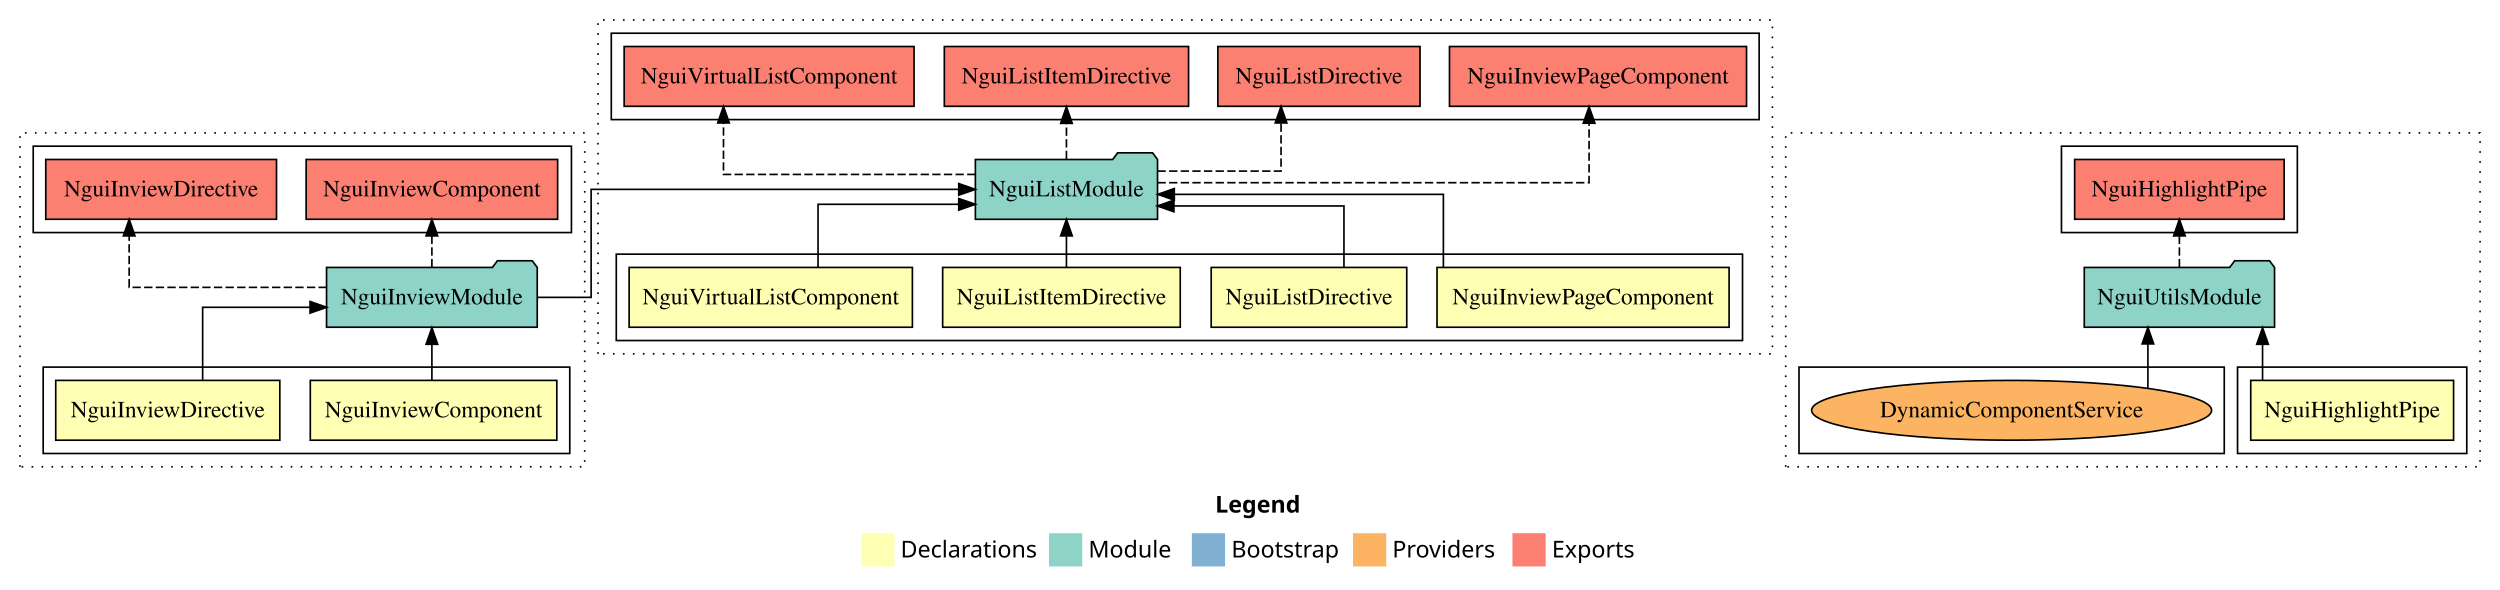
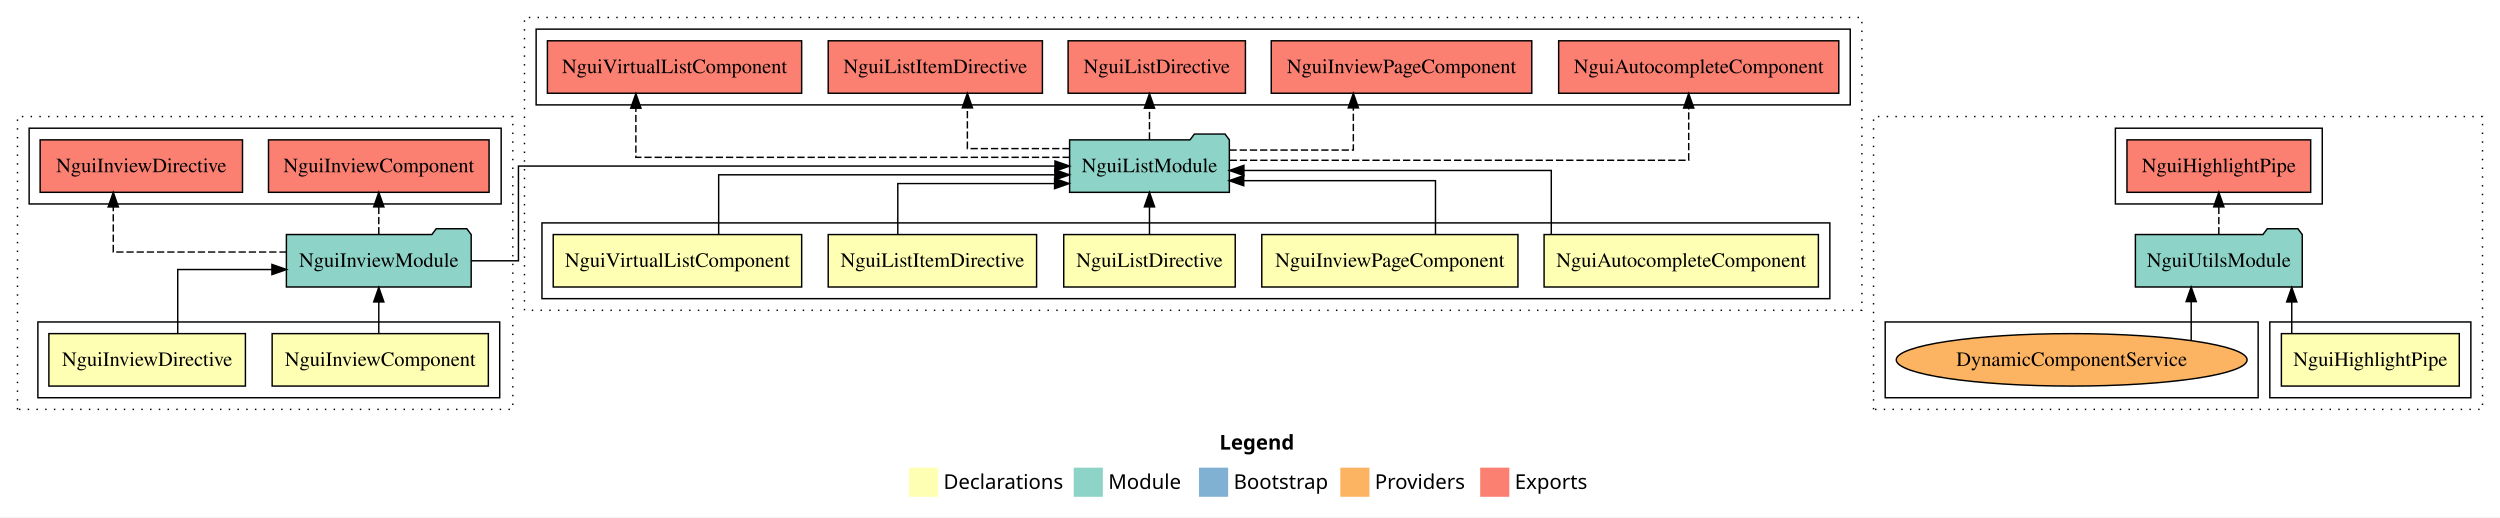
- <svg xmlns="http://www.w3.org/2000/svg" width="1505pt" height="355pt" viewBox="0.00 0.00 1505.00 355.00">
+ <svg xmlns="http://www.w3.org/2000/svg" width="1716pt" height="355pt" viewBox="0.00 0.00 1716.00 355.00">
  <g id="graph0" class="graph" transform="scale(1 1) rotate(0) translate(4 351)">
-     <polygon fill="#ffffff" stroke="transparent" points="-4,4 -4,-351 1501,-351 1501,4 -4,4" />
-     <text text-anchor="start" x="727.509" y="-42.4" font-family="sans-serif" font-weight="bold" font-size="14.00" fill="#000000">Legend</text>
-     <polygon fill="#ffffb3" stroke="transparent" points="514.5,-10 514.5,-30 534.5,-30 534.5,-10 514.5,-10" />
-     <text text-anchor="start" x="538.129" y="-15.4" font-family="sans-serif" font-size="14.00" fill="#000000">  Declarations</text>
-     <polygon fill="#8dd3c7" stroke="transparent" points="627.5,-10 627.5,-30 647.5,-30 647.5,-10 627.5,-10" />
-     <text text-anchor="start" x="651.225" y="-15.4" font-family="sans-serif" font-size="14.00" fill="#000000">  Module</text>
-     <polygon fill="#80b1d3" stroke="transparent" points="713.5,-10 713.5,-30 733.5,-30 733.5,-10 713.5,-10" />
-     <text text-anchor="start" x="737.281" y="-15.4" font-family="sans-serif" font-size="14.00" fill="#000000">  Bootstrap</text>
-     <polygon fill="#fdb462" stroke="transparent" points="810.5,-10 810.5,-30 830.5,-30 830.5,-10 810.5,-10" />
-     <text text-anchor="start" x="834.173" y="-15.4" font-family="sans-serif" font-size="14.00" fill="#000000">  Providers</text>
-     <polygon fill="#fb8072" stroke="transparent" points="906.5,-10 906.5,-30 926.5,-30 926.5,-10 906.5,-10" />
-     <text text-anchor="start" x="930.226" y="-15.4" font-family="sans-serif" font-size="14.00" fill="#000000">  Exports</text>
+     <polygon fill="#ffffff" stroke="transparent" points="-4,4 -4,-351 1712,-351 1712,4 -4,4" />
+     <text text-anchor="start" x="833.009" y="-42.4" font-family="sans-serif" font-weight="bold" font-size="14.00" fill="#000000">Legend</text>
+     <polygon fill="#ffffb3" stroke="transparent" points="620,-10 620,-30 640,-30 640,-10 620,-10" />
+     <text text-anchor="start" x="643.629" y="-15.4" font-family="sans-serif" font-size="14.00" fill="#000000">  Declarations</text>
+     <polygon fill="#8dd3c7" stroke="transparent" points="733,-10 733,-30 753,-30 753,-10 733,-10" />
+     <text text-anchor="start" x="756.725" y="-15.4" font-family="sans-serif" font-size="14.00" fill="#000000">  Module</text>
+     <polygon fill="#80b1d3" stroke="transparent" points="819,-10 819,-30 839,-30 839,-10 819,-10" />
+     <text text-anchor="start" x="842.781" y="-15.4" font-family="sans-serif" font-size="14.00" fill="#000000">  Bootstrap</text>
+     <polygon fill="#fdb462" stroke="transparent" points="916,-10 916,-30 936,-30 936,-10 916,-10" />
+     <text text-anchor="start" x="939.673" y="-15.4" font-family="sans-serif" font-size="14.00" fill="#000000">  Providers</text>
+     <polygon fill="#fb8072" stroke="transparent" points="1012,-10 1012,-30 1032,-30 1032,-10 1012,-10" />
+     <text text-anchor="start" x="1035.726" y="-15.4" font-family="sans-serif" font-size="14.00" fill="#000000">  Exports</text>
    <g id="clust1" class="cluster">
      <polygon fill="none" stroke="#000000" stroke-dasharray="1,5" points="8,-70 8,-271 348,-271 348,-70 8,-70" />
    </g>
    <g id="clust2" class="cluster">
      <polygon fill="none" stroke="#000000" points="22,-78 22,-130 339,-130 339,-78 22,-78" />
    </g>
    <g id="clust6" class="cluster">
      <polygon fill="none" stroke="#000000" points="16,-211 16,-263 340,-263 340,-211 16,-211" />
    </g>
    <g id="clust9" class="cluster">
-       <polygon fill="none" stroke="#000000" stroke-dasharray="1,5" points="356,-138 356,-339 1063,-339 1063,-138 356,-138" />
+       <polygon fill="none" stroke="#000000" stroke-dasharray="1,5" points="356,-138 356,-339 1274,-339 1274,-138 356,-138" />
    </g>
    <g id="clust10" class="cluster">
-       <polygon fill="none" stroke="#000000" points="367,-146 367,-198 1045,-198 1045,-146 367,-146" />
+       <polygon fill="none" stroke="#000000" points="368,-146 368,-198 1252,-198 1252,-146 368,-146" />
    </g>
-     <g id="clust16" class="cluster">
-       <polygon fill="none" stroke="#000000" points="364,-279 364,-331 1055,-331 1055,-279 364,-279" />
-     </g>
-     <g id="clust19" class="cluster">
-       <polygon fill="none" stroke="#000000" stroke-dasharray="1,5" points="1071,-70 1071,-271 1489,-271 1489,-70 1071,-70" />
+     <g id="clust17" class="cluster">
+       <polygon fill="none" stroke="#000000" points="364,-279 364,-331 1266,-331 1266,-279 364,-279" />
    </g>
    <g id="clust20" class="cluster">
-       <polygon fill="none" stroke="#000000" points="1343,-78 1343,-130 1481,-130 1481,-78 1343,-78" />
+       <polygon fill="none" stroke="#000000" stroke-dasharray="1,5" points="1282,-70 1282,-271 1700,-271 1700,-70 1282,-70" />
    </g>
-     <g id="clust23" class="cluster">
-       <polygon fill="none" stroke="#000000" points="1237,-211 1237,-263 1379,-263 1379,-211 1237,-211" />
+     <g id="clust21" class="cluster">
+       <polygon fill="none" stroke="#000000" points="1554,-78 1554,-130 1692,-130 1692,-78 1554,-78" />
    </g>
-     <g id="clust25" class="cluster">
-       <polygon fill="none" stroke="#000000" points="1079,-78 1079,-130 1335,-130 1335,-78 1079,-78" />
+     <g id="clust24" class="cluster">
+       <polygon fill="none" stroke="#000000" points="1448,-211 1448,-263 1590,-263 1590,-211 1448,-211" />
+     </g>
+     <g id="clust26" class="cluster">
+       <polygon fill="none" stroke="#000000" points="1290,-78 1290,-130 1546,-130 1546,-78 1290,-78" />
    </g>
    <g id="node1" class="node">
      <polygon fill="#ffffb3" stroke="#000000" points="331.202,-122 182.798,-122 182.798,-86 331.202,-86 331.202,-122" />
      <text text-anchor="middle" x="257" y="-99.8" font-family="Times,serif" font-size="14.00" fill="#000000">NguiInviewComponent</text>
    </g>
    <g id="node3" class="node">
      <polygon fill="#8dd3c7" stroke="#000000" points="319.42,-190 316.42,-194 295.42,-194 292.42,-190 192.58,-190 192.58,-154 319.42,-154 319.42,-190" />
      <text text-anchor="middle" x="256" y="-167.8" font-family="Times,serif" font-size="14.00" fill="#000000">NguiInviewModule</text>
    </g>
    <g id="edge1" class="edge">
      <path fill="none" stroke="#000000" d="M256,-122.223C256,-122.223 256,-143.727 256,-143.727" />
      <polygon fill="#000000" stroke="#000000" points="252.5,-143.727 256,-153.727 259.5,-143.727 252.5,-143.727" />
    </g>
    <g id="node2" class="node">
      <polygon fill="#ffffb3" stroke="#000000" points="164.452,-122 29.548,-122 29.548,-86 164.452,-86 164.452,-122" />
      <text text-anchor="middle" x="97" y="-99.8" font-family="Times,serif" font-size="14.00" fill="#000000">NguiInviewDirective</text>
    </g>
    <g id="edge2" class="edge">
      <path fill="none" stroke="#000000" d="M117.992,-122.267C117.992,-140.555 117.992,-166 117.992,-166 117.992,-166 182.651,-166 182.651,-166" />
      <polygon fill="#000000" stroke="#000000" points="182.651,-169.5 192.651,-166 182.651,-162.5 182.651,-169.5" />
    </g>
    <g id="node4" class="node">
      <polygon fill="#fb8072" stroke="#000000" points="331.702,-255 180.298,-255 180.298,-219 331.702,-219 331.702,-255" />
      <text text-anchor="middle" x="256" y="-232.8" font-family="Times,serif" font-size="14.00" fill="#000000">NguiInviewComponent </text>
    </g>
    <g id="edge3" class="edge">
      <path fill="none" stroke="#000000" stroke-dasharray="5,2" d="M256,-190.106C256,-190.106 256,-208.991 256,-208.991" />
      <polygon fill="#000000" stroke="#000000" points="252.5,-208.991 256,-218.991 259.5,-208.991 252.5,-208.991" />
    </g>
    <g id="node5" class="node">
      <polygon fill="#fb8072" stroke="#000000" points="162.453,-255 23.547,-255 23.547,-219 162.453,-219 162.453,-255" />
      <text text-anchor="middle" x="93" y="-232.8" font-family="Times,serif" font-size="14.00" fill="#000000">NguiInviewDirective </text>
    </g>
    <g id="edge4" class="edge">
      <path fill="none" stroke="#000000" stroke-dasharray="5,2" d="M192.772,-178C140.136,-178 73.758,-178 73.758,-178 73.758,-178 73.758,-208.977 73.758,-208.977" />
      <polygon fill="#000000" stroke="#000000" points="70.258,-208.977 73.758,-218.977 77.258,-208.977 70.258,-208.977" />
    </g>
+     <g id="node11" class="node">
+       <polygon fill="#8dd3c7" stroke="#000000" points="839.826,-255 836.826,-259 815.826,-259 812.826,-255 730.174,-255 730.174,-219 839.826,-219 839.826,-255" />
+       <text text-anchor="middle" x="785" y="-232.8" font-family="Times,serif" font-size="14.00" fill="#000000">NguiListModule</text>
+     </g>
+     <g id="edge10" class="edge">
+       <path fill="none" stroke="#000000" d="M319.406,-172C337.233,-172 351.86,-172 351.86,-172 351.86,-172 351.86,-237 351.86,-237 351.86,-237 720.143,-237 720.143,-237" />
+       <polygon fill="#000000" stroke="#000000" points="720.143,-240.5 730.143,-237 720.143,-233.5 720.143,-240.5" />
+     </g>
+     <g id="node6" class="node">
+       <polygon fill="#ffffb3" stroke="#000000" points="1244.143,-190 1055.857,-190 1055.857,-154 1244.143,-154 1244.143,-190" />
+       <text text-anchor="middle" x="1150" y="-167.8" font-family="Times,serif" font-size="14.00" fill="#000000">NguiAutocompleteComponent</text>
+     </g>
+     <g id="edge5" class="edge">
+       <path fill="none" stroke="#000000" d="M1060.804,-190.267C1060.804,-208.555 1060.804,-234 1060.804,-234 1060.804,-234 849.82,-234 849.82,-234" />
+       <polygon fill="#000000" stroke="#000000" points="849.82,-230.5 839.82,-234 849.82,-237.5 849.82,-230.5" />
+     </g>
+     <g id="node7" class="node">
+       <polygon fill="#ffffb3" stroke="#000000" points="1037.914,-190 862.086,-190 862.086,-154 1037.914,-154 1037.914,-190" />
+       <text text-anchor="middle" x="950" y="-167.8" font-family="Times,serif" font-size="14.00" fill="#000000">NguiInviewPageComponent</text>
+     </g>
+     <g id="edge6" class="edge">
+       <path fill="none" stroke="#000000" d="M981.319,-190.009C981.319,-206.049 981.319,-227 981.319,-227 981.319,-227 849.686,-227 849.686,-227" />
+       <polygon fill="#000000" stroke="#000000" points="849.686,-223.5 839.686,-227 849.686,-230.5 849.686,-223.5" />
+     </g>
+     <g id="node8" class="node">
+       <polygon fill="#ffffb3" stroke="#000000" points="843.859,-190 726.141,-190 726.141,-154 843.859,-154 843.859,-190" />
+       <text text-anchor="middle" x="785" y="-167.8" font-family="Times,serif" font-size="14.00" fill="#000000">NguiListDirective</text>
+     </g>
+     <g id="edge7" class="edge">
+       <path fill="none" stroke="#000000" d="M785,-190.106C785,-190.106 785,-208.991 785,-208.991" />
+       <polygon fill="#000000" stroke="#000000" points="781.5,-208.991 785,-218.991 788.5,-208.991 781.5,-208.991" />
+     </g>
+     <g id="node9" class="node">
+       <polygon fill="#ffffb3" stroke="#000000" points="707.516,-190 564.484,-190 564.484,-154 707.516,-154 707.516,-190" />
+       <text text-anchor="middle" x="636" y="-167.8" font-family="Times,serif" font-size="14.00" fill="#000000">NguiListItemDirective</text>
+     </g>
+     <g id="edge8" class="edge">
+       <path fill="none" stroke="#000000" d="M612.247,-190.24C612.247,-205.571 612.247,-225 612.247,-225 612.247,-225 719.865,-225 719.865,-225" />
+       <polygon fill="#000000" stroke="#000000" points="719.865,-228.5 729.865,-225 719.865,-221.5 719.865,-228.5" />
+     </g>
    <g id="node10" class="node">
-       <polygon fill="#8dd3c7" stroke="#000000" points="692.826,-255 689.826,-259 668.826,-259 665.826,-255 583.174,-255 583.174,-219 692.826,-219 692.826,-255" />
-       <text text-anchor="middle" x="638" y="-232.8" font-family="Times,serif" font-size="14.00" fill="#000000">NguiListModule</text>
+       <polygon fill="#ffffb3" stroke="#000000" points="546.262,-190 375.738,-190 375.738,-154 546.262,-154 546.262,-190" />
+       <text text-anchor="middle" x="461" y="-167.8" font-family="Times,serif" font-size="14.00" fill="#000000">NguiVirtualListComponent</text>
    </g>
    <g id="edge9" class="edge">
-       <path fill="none" stroke="#000000" d="M319.406,-172C337.233,-172 351.86,-172 351.86,-172 351.86,-172 351.86,-237 351.86,-237 351.86,-237 573.168,-237 573.168,-237" />
-       <polygon fill="#000000" stroke="#000000" points="573.168,-240.5 583.168,-237 573.168,-233.5 573.168,-240.5" />
+       <path fill="none" stroke="#000000" d="M489.294,-190.023C489.294,-207.373 489.294,-231 489.294,-231 489.294,-231 720.073,-231 720.073,-231" />
+       <polygon fill="#000000" stroke="#000000" points="720.073,-234.5 730.073,-231 720.073,-227.5 720.073,-234.5" />
    </g>
-     <g id="node6" class="node">
-       <polygon fill="#ffffb3" stroke="#000000" points="1036.914,-190 861.086,-190 861.086,-154 1036.914,-154 1036.914,-190" />
-       <text text-anchor="middle" x="949" y="-167.8" font-family="Times,serif" font-size="14.00" fill="#000000">NguiInviewPageComponent</text>
+     <g id="node12" class="node">
+       <polygon fill="#fb8072" stroke="#000000" points="1258.142,-323 1065.858,-323 1065.858,-287 1258.142,-287 1258.142,-323" />
+       <text text-anchor="middle" x="1162" y="-300.8" font-family="Times,serif" font-size="14.00" fill="#000000">NguiAutocompleteComponent </text>
    </g>
-     <g id="edge5" class="edge">
-       <path fill="none" stroke="#000000" d="M864.918,-190.267C864.918,-208.555 864.918,-234 864.918,-234 864.918,-234 702.931,-234 702.931,-234" />
-       <polygon fill="#000000" stroke="#000000" points="702.931,-230.5 692.931,-234 702.931,-237.5 702.931,-230.5" />
+     <g id="edge11" class="edge">
+       <path fill="none" stroke="#000000" stroke-dasharray="5,2" d="M840.012,-241C943.117,-241 1155.125,-241 1155.125,-241 1155.125,-241 1155.125,-276.831 1155.125,-276.831" />
+       <polygon fill="#000000" stroke="#000000" points="1151.625,-276.831 1155.125,-286.831 1158.625,-276.831 1151.625,-276.831" />
    </g>
-     <g id="node7" class="node">
-       <polygon fill="#ffffb3" stroke="#000000" points="842.859,-190 725.141,-190 725.141,-154 842.859,-154 842.859,-190" />
-       <text text-anchor="middle" x="784" y="-167.8" font-family="Times,serif" font-size="14.00" fill="#000000">NguiListDirective</text>
-     </g>
-     <g id="edge6" class="edge">
-       <path fill="none" stroke="#000000" d="M805.06,-190.009C805.06,-206.049 805.06,-227 805.06,-227 805.06,-227 702.702,-227 702.702,-227" />
-       <polygon fill="#000000" stroke="#000000" points="702.702,-223.5 692.702,-227 702.702,-230.5 702.702,-223.5" />
-     </g>
-     <g id="node8" class="node">
-       <polygon fill="#ffffb3" stroke="#000000" points="706.516,-190 563.484,-190 563.484,-154 706.516,-154 706.516,-190" />
-       <text text-anchor="middle" x="635" y="-167.8" font-family="Times,serif" font-size="14.00" fill="#000000">NguiListItemDirective</text>
-     </g>
-     <g id="edge7" class="edge">
-       <path fill="none" stroke="#000000" d="M638,-190.106C638,-190.106 638,-208.991 638,-208.991" />
-       <polygon fill="#000000" stroke="#000000" points="634.5,-208.991 638,-218.991 641.5,-208.991 634.5,-208.991" />
-     </g>
-     <g id="node9" class="node">
-       <polygon fill="#ffffb3" stroke="#000000" points="545.262,-190 374.738,-190 374.738,-154 545.262,-154 545.262,-190" />
-       <text text-anchor="middle" x="460" y="-167.8" font-family="Times,serif" font-size="14.00" fill="#000000">NguiVirtualListComponent</text>
-     </g>
-     <g id="edge8" class="edge">
-       <path fill="none" stroke="#000000" d="M488.46,-190.027C488.46,-206.398 488.46,-228 488.46,-228 488.46,-228 573.166,-228 573.166,-228" />
-       <polygon fill="#000000" stroke="#000000" points="573.166,-231.5 583.166,-228 573.166,-224.5 573.166,-231.5" />
-     </g>
-     <g id="node11" class="node">
+     <g id="node13" class="node">
      <polygon fill="#fb8072" stroke="#000000" points="1047.414,-323 868.586,-323 868.586,-287 1047.414,-287 1047.414,-323" />
      <text text-anchor="middle" x="958" y="-300.8" font-family="Times,serif" font-size="14.00" fill="#000000">NguiInviewPageComponent </text>
    </g>
-     <g id="edge10" class="edge">
-       <path fill="none" stroke="#000000" stroke-dasharray="5,2" d="M692.803,-241C782.946,-241 952.625,-241 952.625,-241 952.625,-241 952.625,-276.831 952.625,-276.831" />
-       <polygon fill="#000000" stroke="#000000" points="949.125,-276.831 952.625,-286.831 956.125,-276.831 949.125,-276.831" />
+     <g id="edge12" class="edge">
+       <path fill="none" stroke="#000000" stroke-dasharray="5,2" d="M839.903,-248C879.105,-248 924.931,-248 924.931,-248 924.931,-248 924.931,-276.965 924.931,-276.965" />
+       <polygon fill="#000000" stroke="#000000" points="921.431,-276.965 924.931,-286.965 928.431,-276.965 921.431,-276.965" />
    </g>
-     <g id="node12" class="node">
+     <g id="node14" class="node">
      <polygon fill="#fb8072" stroke="#000000" points="850.859,-323 729.141,-323 729.141,-287 850.859,-287 850.859,-323" />
      <text text-anchor="middle" x="790" y="-300.8" font-family="Times,serif" font-size="14.00" fill="#000000">NguiListDirective </text>
    </g>
-     <g id="edge11" class="edge">
-       <path fill="none" stroke="#000000" stroke-dasharray="5,2" d="M692.788,-248C727.999,-248 767.19,-248 767.19,-248 767.19,-248 767.19,-276.965 767.19,-276.965" />
-       <polygon fill="#000000" stroke="#000000" points="763.69,-276.965 767.19,-286.965 770.69,-276.965 763.69,-276.965" />
+     <g id="edge13" class="edge">
+       <path fill="none" stroke="#000000" stroke-dasharray="5,2" d="M785,-255.223C785,-255.223 785,-276.727 785,-276.727" />
+       <polygon fill="#000000" stroke="#000000" points="781.5,-276.727 785,-286.727 788.5,-276.727 781.5,-276.727" />
    </g>
-     <g id="node13" class="node">
+     <g id="node15" class="node">
      <polygon fill="#fb8072" stroke="#000000" points="711.515,-323 564.485,-323 564.485,-287 711.515,-287 711.515,-323" />
      <text text-anchor="middle" x="638" y="-300.8" font-family="Times,serif" font-size="14.00" fill="#000000">NguiListItemDirective </text>
    </g>
-     <g id="edge12" class="edge">
-       <path fill="none" stroke="#000000" stroke-dasharray="5,2" d="M638,-255.223C638,-255.223 638,-276.727 638,-276.727" />
-       <polygon fill="#000000" stroke="#000000" points="634.5,-276.727 638,-286.727 641.5,-276.727 634.5,-276.727" />
+     <g id="edge14" class="edge">
+       <path fill="none" stroke="#000000" stroke-dasharray="5,2" d="M730.174,-249C696.589,-249 660.003,-249 660.003,-249 660.003,-249 660.003,-276.973 660.003,-276.973" />
+       <polygon fill="#000000" stroke="#000000" points="656.503,-276.973 660.003,-286.973 663.503,-276.973 656.503,-276.973" />
    </g>
-     <g id="node14" class="node">
+     <g id="node16" class="node">
      <polygon fill="#fb8072" stroke="#000000" points="546.262,-323 371.738,-323 371.738,-287 546.262,-287 546.262,-323" />
      <text text-anchor="middle" x="459" y="-300.8" font-family="Times,serif" font-size="14.00" fill="#000000">NguiVirtualListComponent </text>
    </g>
-     <g id="edge13" class="edge">
-       <path fill="none" stroke="#000000" stroke-dasharray="5,2" d="M583.215,-246C522.05,-246 431.54,-246 431.54,-246 431.54,-246 431.54,-276.978 431.54,-276.978" />
-       <polygon fill="#000000" stroke="#000000" points="428.04,-276.977 431.54,-286.978 435.04,-276.978 428.04,-276.977" />
-     </g>
-     <g id="node15" class="node">
-       <polygon fill="#ffffb3" stroke="#000000" points="1473.055,-122 1350.945,-122 1350.945,-86 1473.055,-86 1473.055,-122" />
-       <text text-anchor="middle" x="1412" y="-99.8" font-family="Times,serif" font-size="14.00" fill="#000000">NguiHighlightPipe</text>
-     </g>
-     <g id="node16" class="node">
-       <polygon fill="#8dd3c7" stroke="#000000" points="1365.27,-190 1362.27,-194 1341.27,-194 1338.27,-190 1250.73,-190 1250.73,-154 1365.27,-154 1365.27,-190" />
-       <text text-anchor="middle" x="1308" y="-167.8" font-family="Times,serif" font-size="14.00" fill="#000000">NguiUtilsModule</text>
-     </g>
-     <g id="edge14" class="edge">
-       <path fill="none" stroke="#000000" d="M1358.054,-122.223C1358.054,-122.223 1358.054,-143.727 1358.054,-143.727" />
-       <polygon fill="#000000" stroke="#000000" points="1354.554,-143.727 1358.054,-153.727 1361.554,-143.727 1354.554,-143.727" />
+     <g id="edge15" class="edge">
+       <path fill="none" stroke="#000000" stroke-dasharray="5,2" d="M730.302,-243C631.279,-243 432.456,-243 432.456,-243 432.456,-243 432.456,-276.733 432.456,-276.733" />
+       <polygon fill="#000000" stroke="#000000" points="428.957,-276.733 432.456,-286.733 435.957,-276.733 428.957,-276.733" />
    </g>
    <g id="node17" class="node">
-       <polygon fill="#fb8072" stroke="#000000" points="1371.054,-255 1244.946,-255 1244.946,-219 1371.054,-219 1371.054,-255" />
-       <text text-anchor="middle" x="1308" y="-232.8" font-family="Times,serif" font-size="14.00" fill="#000000">NguiHighlightPipe </text>
-     </g>
-     <g id="edge15" class="edge">
-       <path fill="none" stroke="#000000" stroke-dasharray="5,2" d="M1308,-190.106C1308,-190.106 1308,-208.991 1308,-208.991" />
-       <polygon fill="#000000" stroke="#000000" points="1304.5,-208.991 1308,-218.991 1311.5,-208.991 1304.5,-208.991" />
+       <polygon fill="#ffffb3" stroke="#000000" points="1684.055,-122 1561.945,-122 1561.945,-86 1684.055,-86 1684.055,-122" />
+       <text text-anchor="middle" x="1623" y="-99.8" font-family="Times,serif" font-size="14.00" fill="#000000">NguiHighlightPipe</text>
    </g>
    <g id="node18" class="node">
-       <ellipse fill="#fdb462" stroke="#000000" cx="1207" cy="-104" rx="120.409" ry="18" />
-       <text text-anchor="middle" x="1207" y="-99.8" font-family="Times,serif" font-size="14.00" fill="#000000">DynamicComponentService</text>
+       <polygon fill="#8dd3c7" stroke="#000000" points="1576.27,-190 1573.27,-194 1552.27,-194 1549.27,-190 1461.73,-190 1461.73,-154 1576.27,-154 1576.27,-190" />
+       <text text-anchor="middle" x="1519" y="-167.8" font-family="Times,serif" font-size="14.00" fill="#000000">NguiUtilsModule</text>
    </g>
    <g id="edge16" class="edge">
-       <path fill="none" stroke="#000000" d="M1289.035,-117.435C1289.035,-117.435 1289.035,-143.957 1289.035,-143.957" />
-       <polygon fill="#000000" stroke="#000000" points="1285.535,-143.957 1289.035,-153.957 1292.535,-143.957 1285.535,-143.957" />
+       <path fill="none" stroke="#000000" d="M1569.054,-122.223C1569.054,-122.223 1569.054,-143.727 1569.054,-143.727" />
+       <polygon fill="#000000" stroke="#000000" points="1565.554,-143.727 1569.054,-153.727 1572.554,-143.727 1565.554,-143.727" />
+     </g>
+     <g id="node19" class="node">
+       <polygon fill="#fb8072" stroke="#000000" points="1582.054,-255 1455.946,-255 1455.946,-219 1582.054,-219 1582.054,-255" />
+       <text text-anchor="middle" x="1519" y="-232.8" font-family="Times,serif" font-size="14.00" fill="#000000">NguiHighlightPipe </text>
+     </g>
+     <g id="edge17" class="edge">
+       <path fill="none" stroke="#000000" stroke-dasharray="5,2" d="M1519,-190.106C1519,-190.106 1519,-208.991 1519,-208.991" />
+       <polygon fill="#000000" stroke="#000000" points="1515.5,-208.991 1519,-218.991 1522.5,-208.991 1515.5,-208.991" />
+     </g>
+     <g id="node20" class="node">
+       <ellipse fill="#fdb462" stroke="#000000" cx="1418" cy="-104" rx="120.409" ry="18" />
+       <text text-anchor="middle" x="1418" y="-99.8" font-family="Times,serif" font-size="14.00" fill="#000000">DynamicComponentService</text>
+     </g>
+     <g id="edge18" class="edge">
+       <path fill="none" stroke="#000000" d="M1500.035,-117.435C1500.035,-117.435 1500.035,-143.957 1500.035,-143.957" />
+       <polygon fill="#000000" stroke="#000000" points="1496.535,-143.957 1500.035,-153.957 1503.535,-143.957 1496.535,-143.957" />
    </g>
  </g>
</svg>
